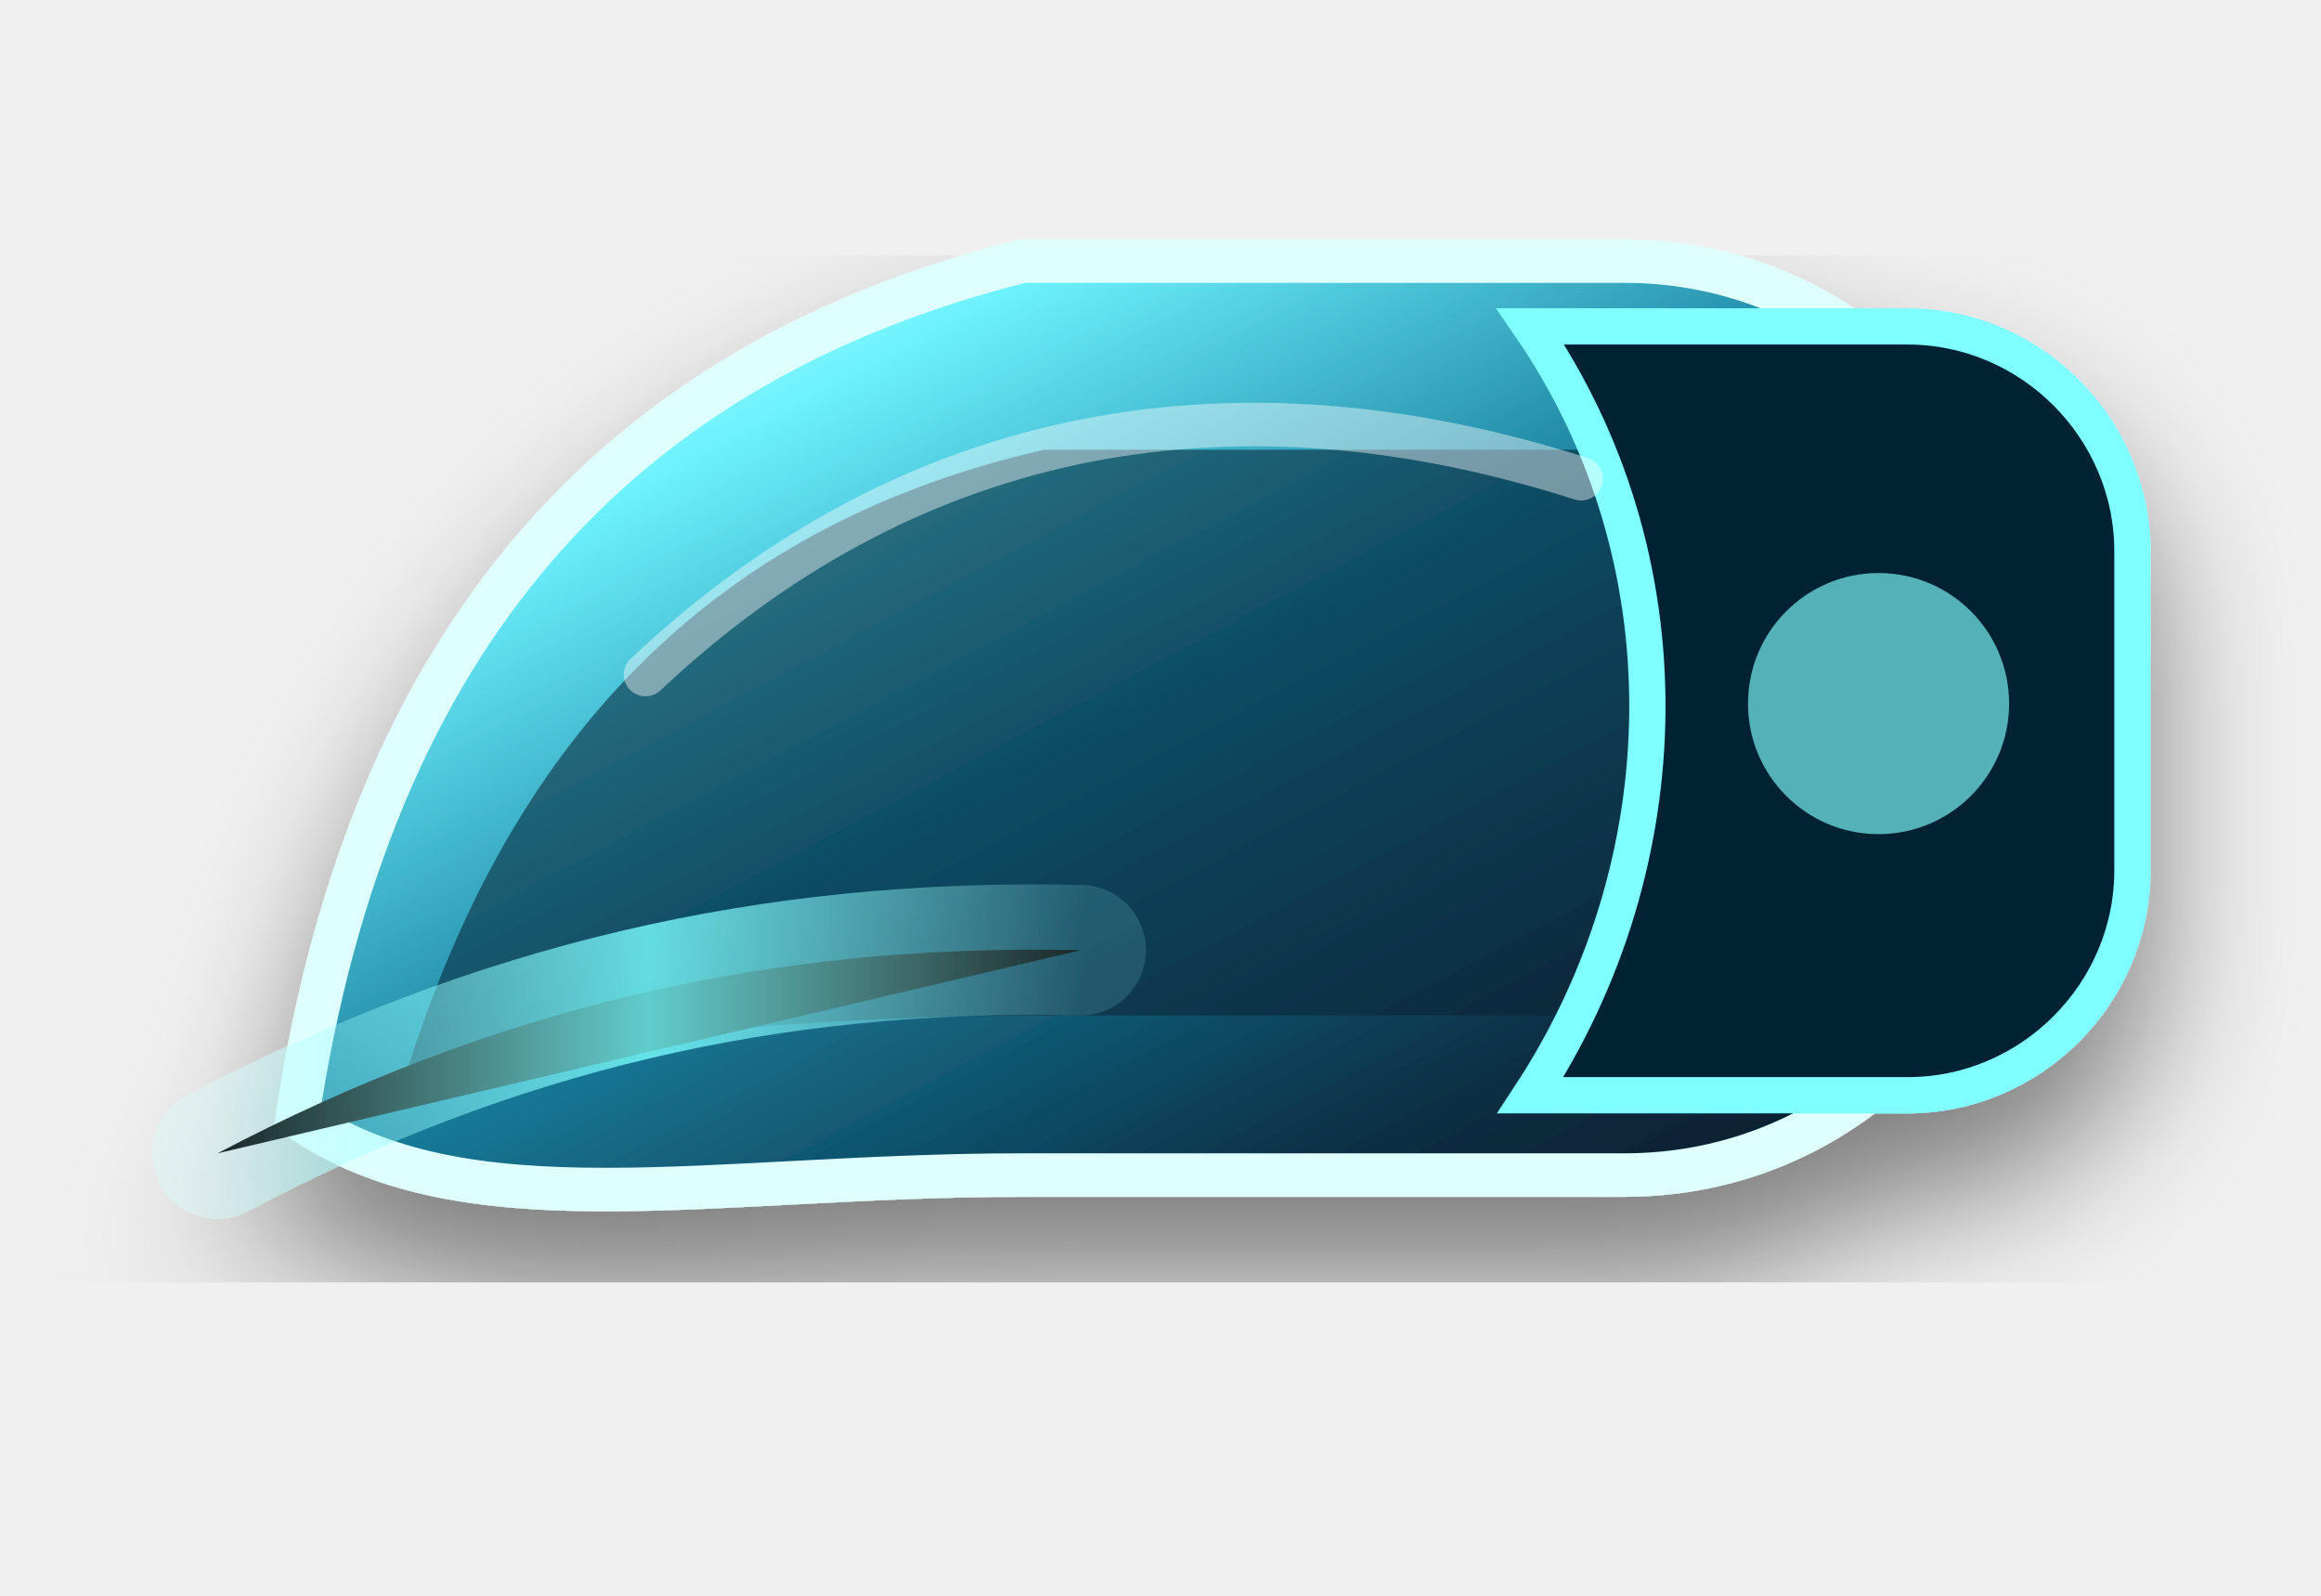
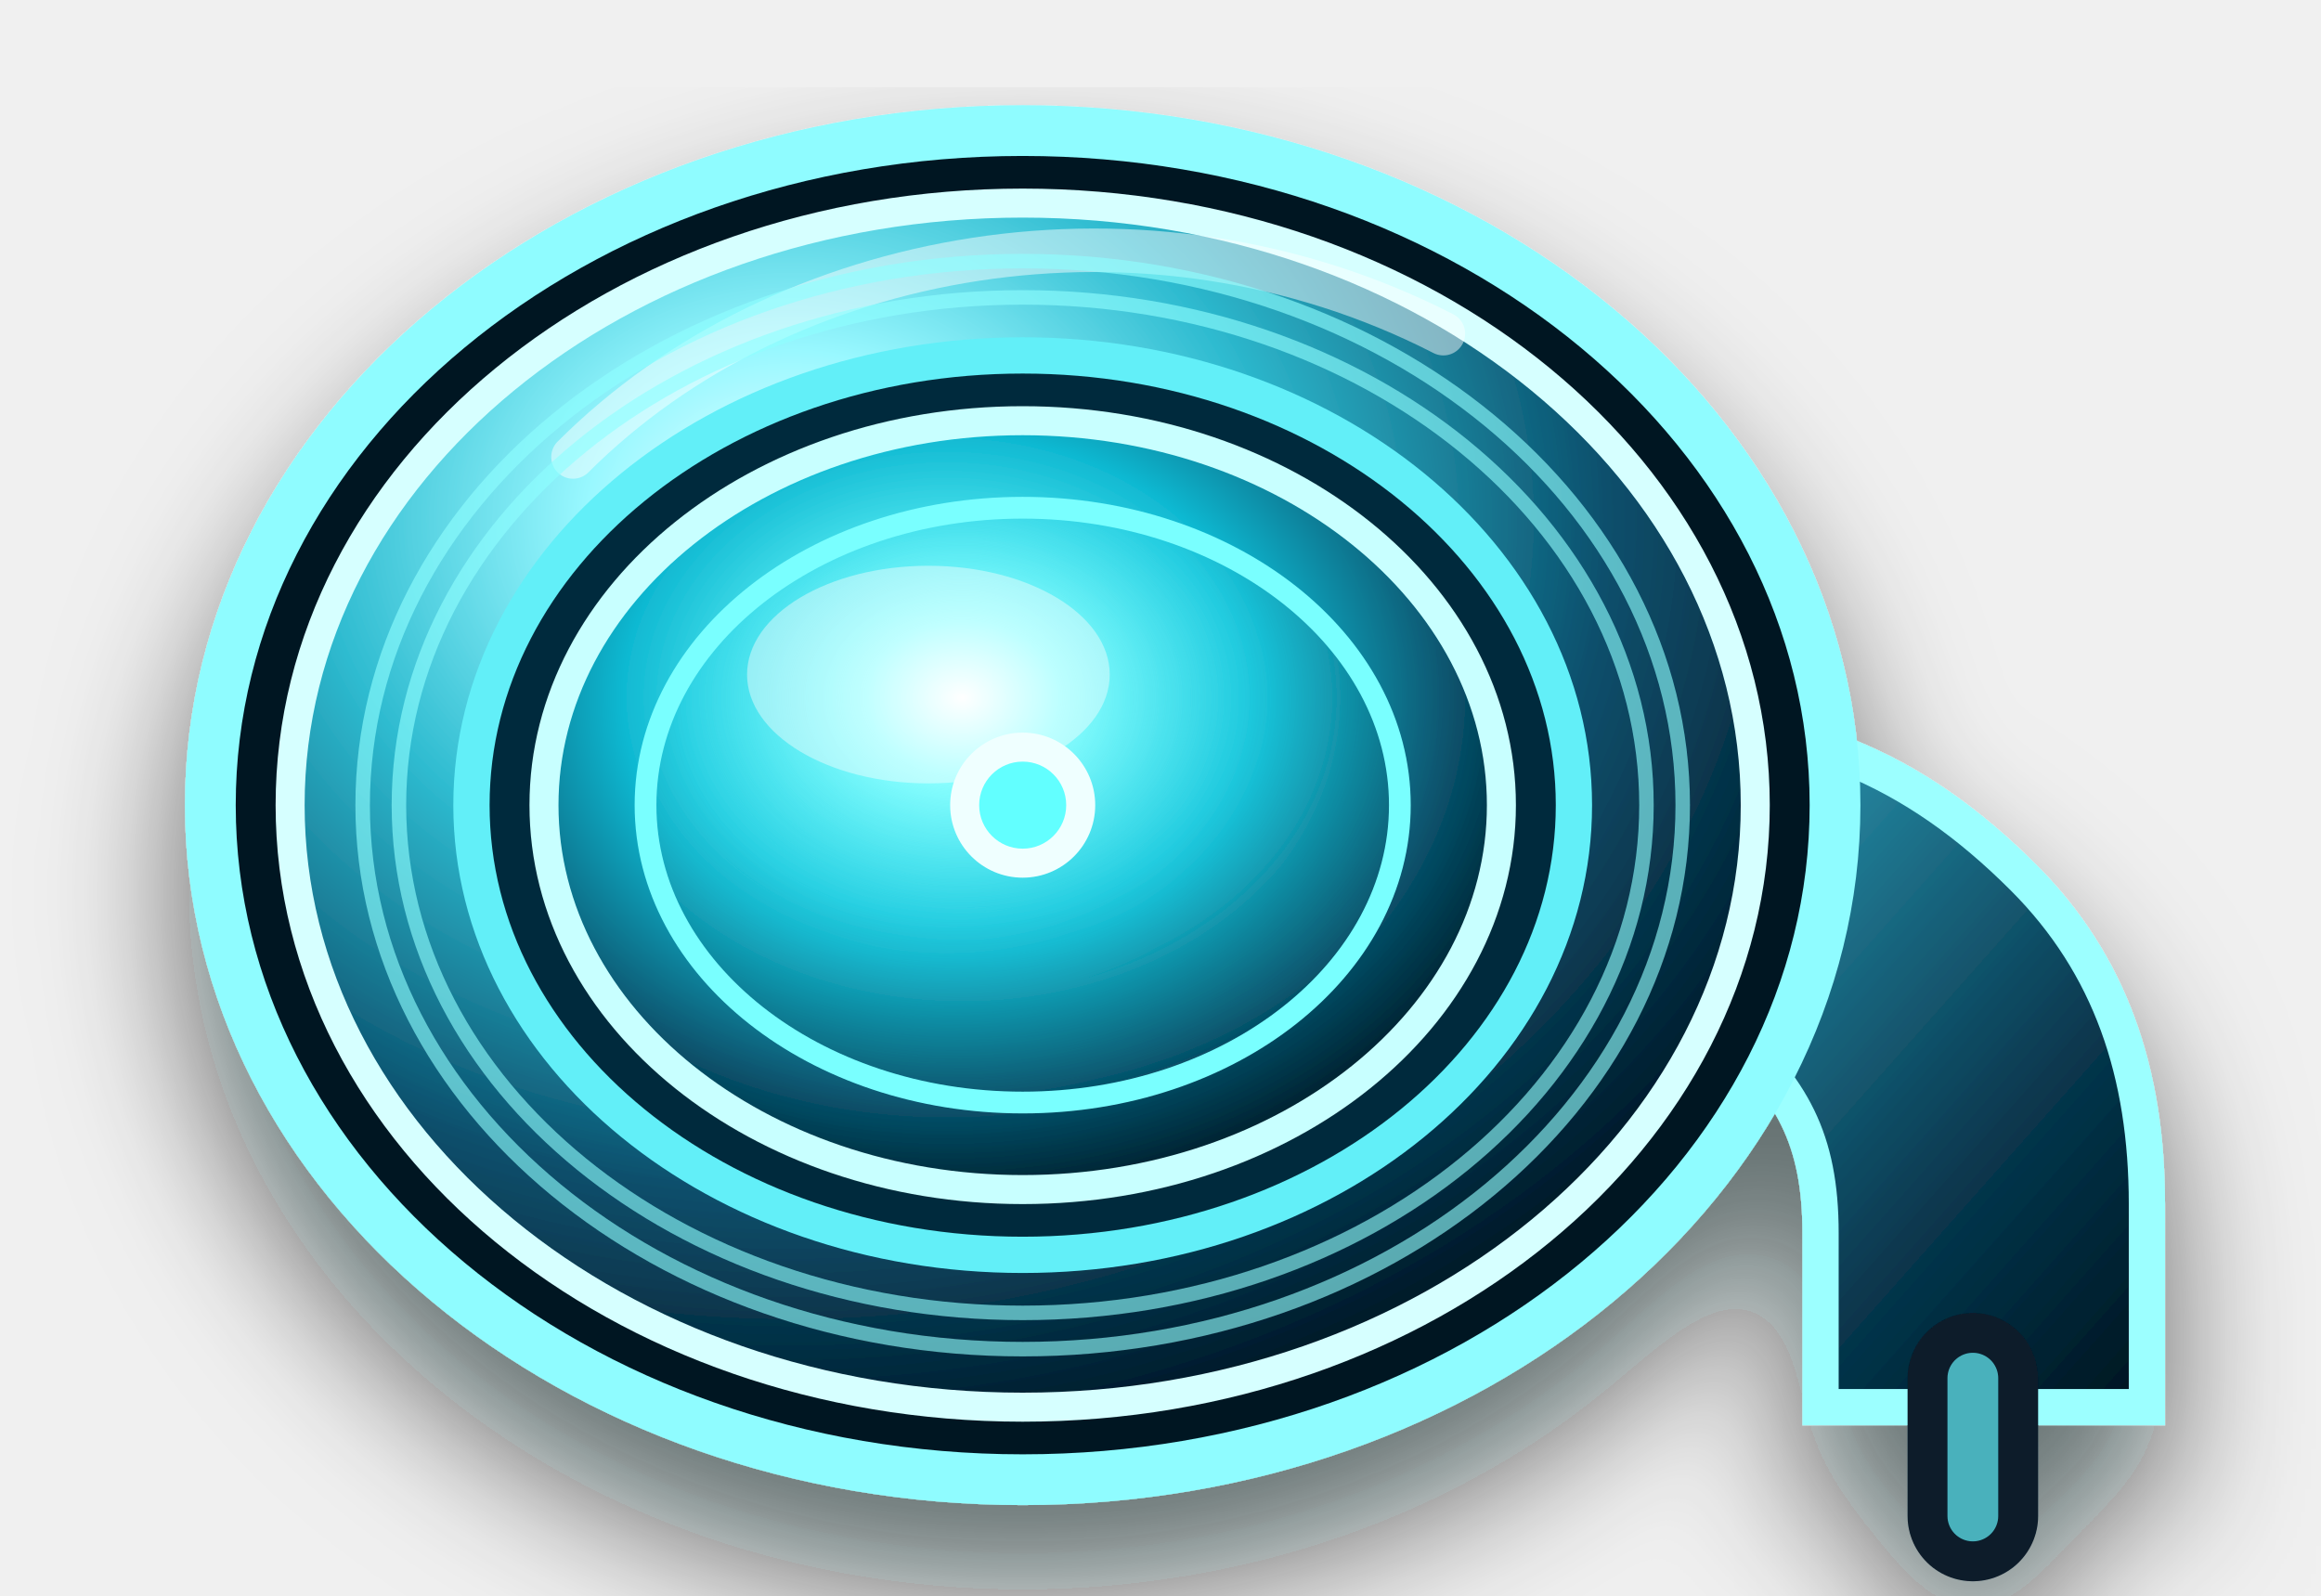
<svg xmlns="http://www.w3.org/2000/svg" viewBox="0 0 320 220">
  <defs>
-     <linearGradient id="metal" x1="0" x2="1" y1="0" y2="1">
-       <stop offset="0" stop-color="#eaffff" />
-       <stop offset=".22" stop-color="#6df2ff" />
-       <stop offset=".5" stop-color="#177c9b" />
-       <stop offset=".78" stop-color="#0b3045" />
-       <stop offset="1" stop-color="#02131f" />
+     <radialGradient id="outerMetal" cx=".34" cy=".26" r=".78">
+       <stop offset="0" stop-color="#f4ffff" />
+       <stop offset=".18" stop-color="#99f8ff" />
+       <stop offset=".42" stop-color="#2ebbd0" />
+       <stop offset=".72" stop-color="#0a506d" />
+       <stop offset="1" stop-color="#031a2a" />
+     </radialGradient>
+     <radialGradient id="ceramic" cx=".42" cy=".36" r=".68">
+       <stop offset="0" stop-color="#efffff" />
+       <stop offset=".18" stop-color="#71ffff" />
+       <stop offset=".5" stop-color="#10b9d2" />
+       <stop offset=".78" stop-color="#07536d" />
+       <stop offset="1" stop-color="#021520" />
+     </radialGradient>
+     <radialGradient id="lens" cx=".42" cy=".32" r=".72">
+       <stop offset="0" stop-color="#ffffff" stop-opacity=".96" />
+       <stop offset=".18" stop-color="#91ffff" stop-opacity=".84" />
+       <stop offset=".52" stop-color="#29d6e8" stop-opacity=".44" />
+       <stop offset="1" stop-color="#003647" stop-opacity=".18" />
+     </radialGradient>
+     <linearGradient id="handle" x1="0" x2="1" y1="0" y2="1">
+       <stop offset="0" stop-color="#9bfbff" />
+       <stop offset=".25" stop-color="#288ea8" />
+       <stop offset=".68" stop-color="#07384f" />
+       <stop offset="1" stop-color="#01141f" />
    </linearGradient>
-     <linearGradient id="gel" x1="0" x2="1">
-       <stop offset="0" stop-color="#a8ffff" stop-opacity=".15" />
-       <stop offset=".5" stop-color="#79ffff" stop-opacity=".8" />
-       <stop offset="1" stop-color="#a8ffff" stop-opacity=".15" />
-     </linearGradient>
-     <filter id="glow">
-       <feDropShadow dx="0" dy="0" stdDeviation="9" flood-color="#66ffff" flood-opacity=".7" />
-       <feDropShadow dx="0" dy="12" stdDeviation="10" flood-color="#000" flood-opacity=".48" />
+     <filter id="probeGlow" x="-50%" y="-60%" width="220%" height="240%">
+       <feDropShadow dx="0" dy="0" stdDeviation="10" flood-color="#55f5ff" flood-opacity=".72" />
+       <feDropShadow dx="0" dy="12" stdDeviation="10" flood-color="#000713" flood-opacity=".58" />
    </filter>
  </defs>
-   <g filter="url(#glow)">
-     <path d="M41 154c10-66 44-104 100-118h83c30 0 54 24 54 54v18c0 30-24 54-54 54h-83c-43 0-77 8-100-8Z" fill="url(#metal)" stroke="#dfffff" stroke-width="6" />
-     <path d="M56 148c15-48 44-76 88-86h76c15 0 27 12 27 27v24c0 15-12 27-27 27h-76c-37 0-67 4-88 8Z" fill="#062234" opacity=".56" />
-     <path d="M211 45h52c17 0 31 14 31 31v44c0 17-14 31-31 31h-52c21-32 22-74 0-106Z" fill="#052033" stroke="#7fffff" stroke-width="5" />
-     <path d="M30 159c38-20 76-29 119-28" stroke="url(#gel)" stroke-width="18" stroke-linecap="round" />
-     <path d="M89 93c35-33 79-43 129-27" fill="none" stroke="#ffffff" stroke-width="6" stroke-linecap="round" opacity=".42" />
-     <circle cx="259" cy="97" r="18" fill="#80ffff" opacity=".65" />
+   <g filter="url(#probeGlow)">
+     <path d="M224 99c24 0 40 7 55 22 12 12 17 27 17 45v28h-45v-24c0-13-4-20-13-28-7-6-16-9-27-9Z" fill="url(#handle)" stroke="#9cffff" stroke-width="5" />
+     <path d="M272 190v19" stroke="#071d2c" stroke-width="18" stroke-linecap="round" />
+     <path d="M272 190v19" stroke="#63eaf4" stroke-width="7" stroke-linecap="round" opacity=".72" />
+     <ellipse cx="141" cy="111" rx="112" ry="93" fill="#021824" stroke="#8ffcff" stroke-width="7" />
+     <ellipse cx="141" cy="111" rx="101" ry="83" fill="url(#outerMetal)" stroke="#d6ffff" stroke-width="4" />
+     <ellipse cx="141" cy="111" rx="76" ry="62" fill="#052c3c" stroke="#62eff8" stroke-width="5" />
+     <ellipse cx="141" cy="111" rx="66" ry="53" fill="url(#ceramic)" stroke="#c8ffff" stroke-width="4" />
+     <ellipse cx="141" cy="111" rx="52" ry="41" fill="url(#lens)" stroke="#79ffff" stroke-width="3" />
+     <ellipse cx="128" cy="93" rx="25" ry="15" fill="#fff" opacity=".42" />
+     <path d="M79 63c29-29 79-38 120-17" fill="none" stroke="#fff" stroke-width="6" stroke-linecap="round" opacity=".47" />
+     <g fill="none" stroke="#8effff" opacity=".62">
+       <ellipse cx="141" cy="111" rx="86" ry="70" stroke-width="2" />
+       <ellipse cx="141" cy="111" rx="91" ry="75" stroke-width="2" />
+     </g>
+     <circle cx="141" cy="111" r="10" fill="#efffff" />
+     <circle cx="141" cy="111" r="6" fill="#62ffff" />
  </g>
</svg>
